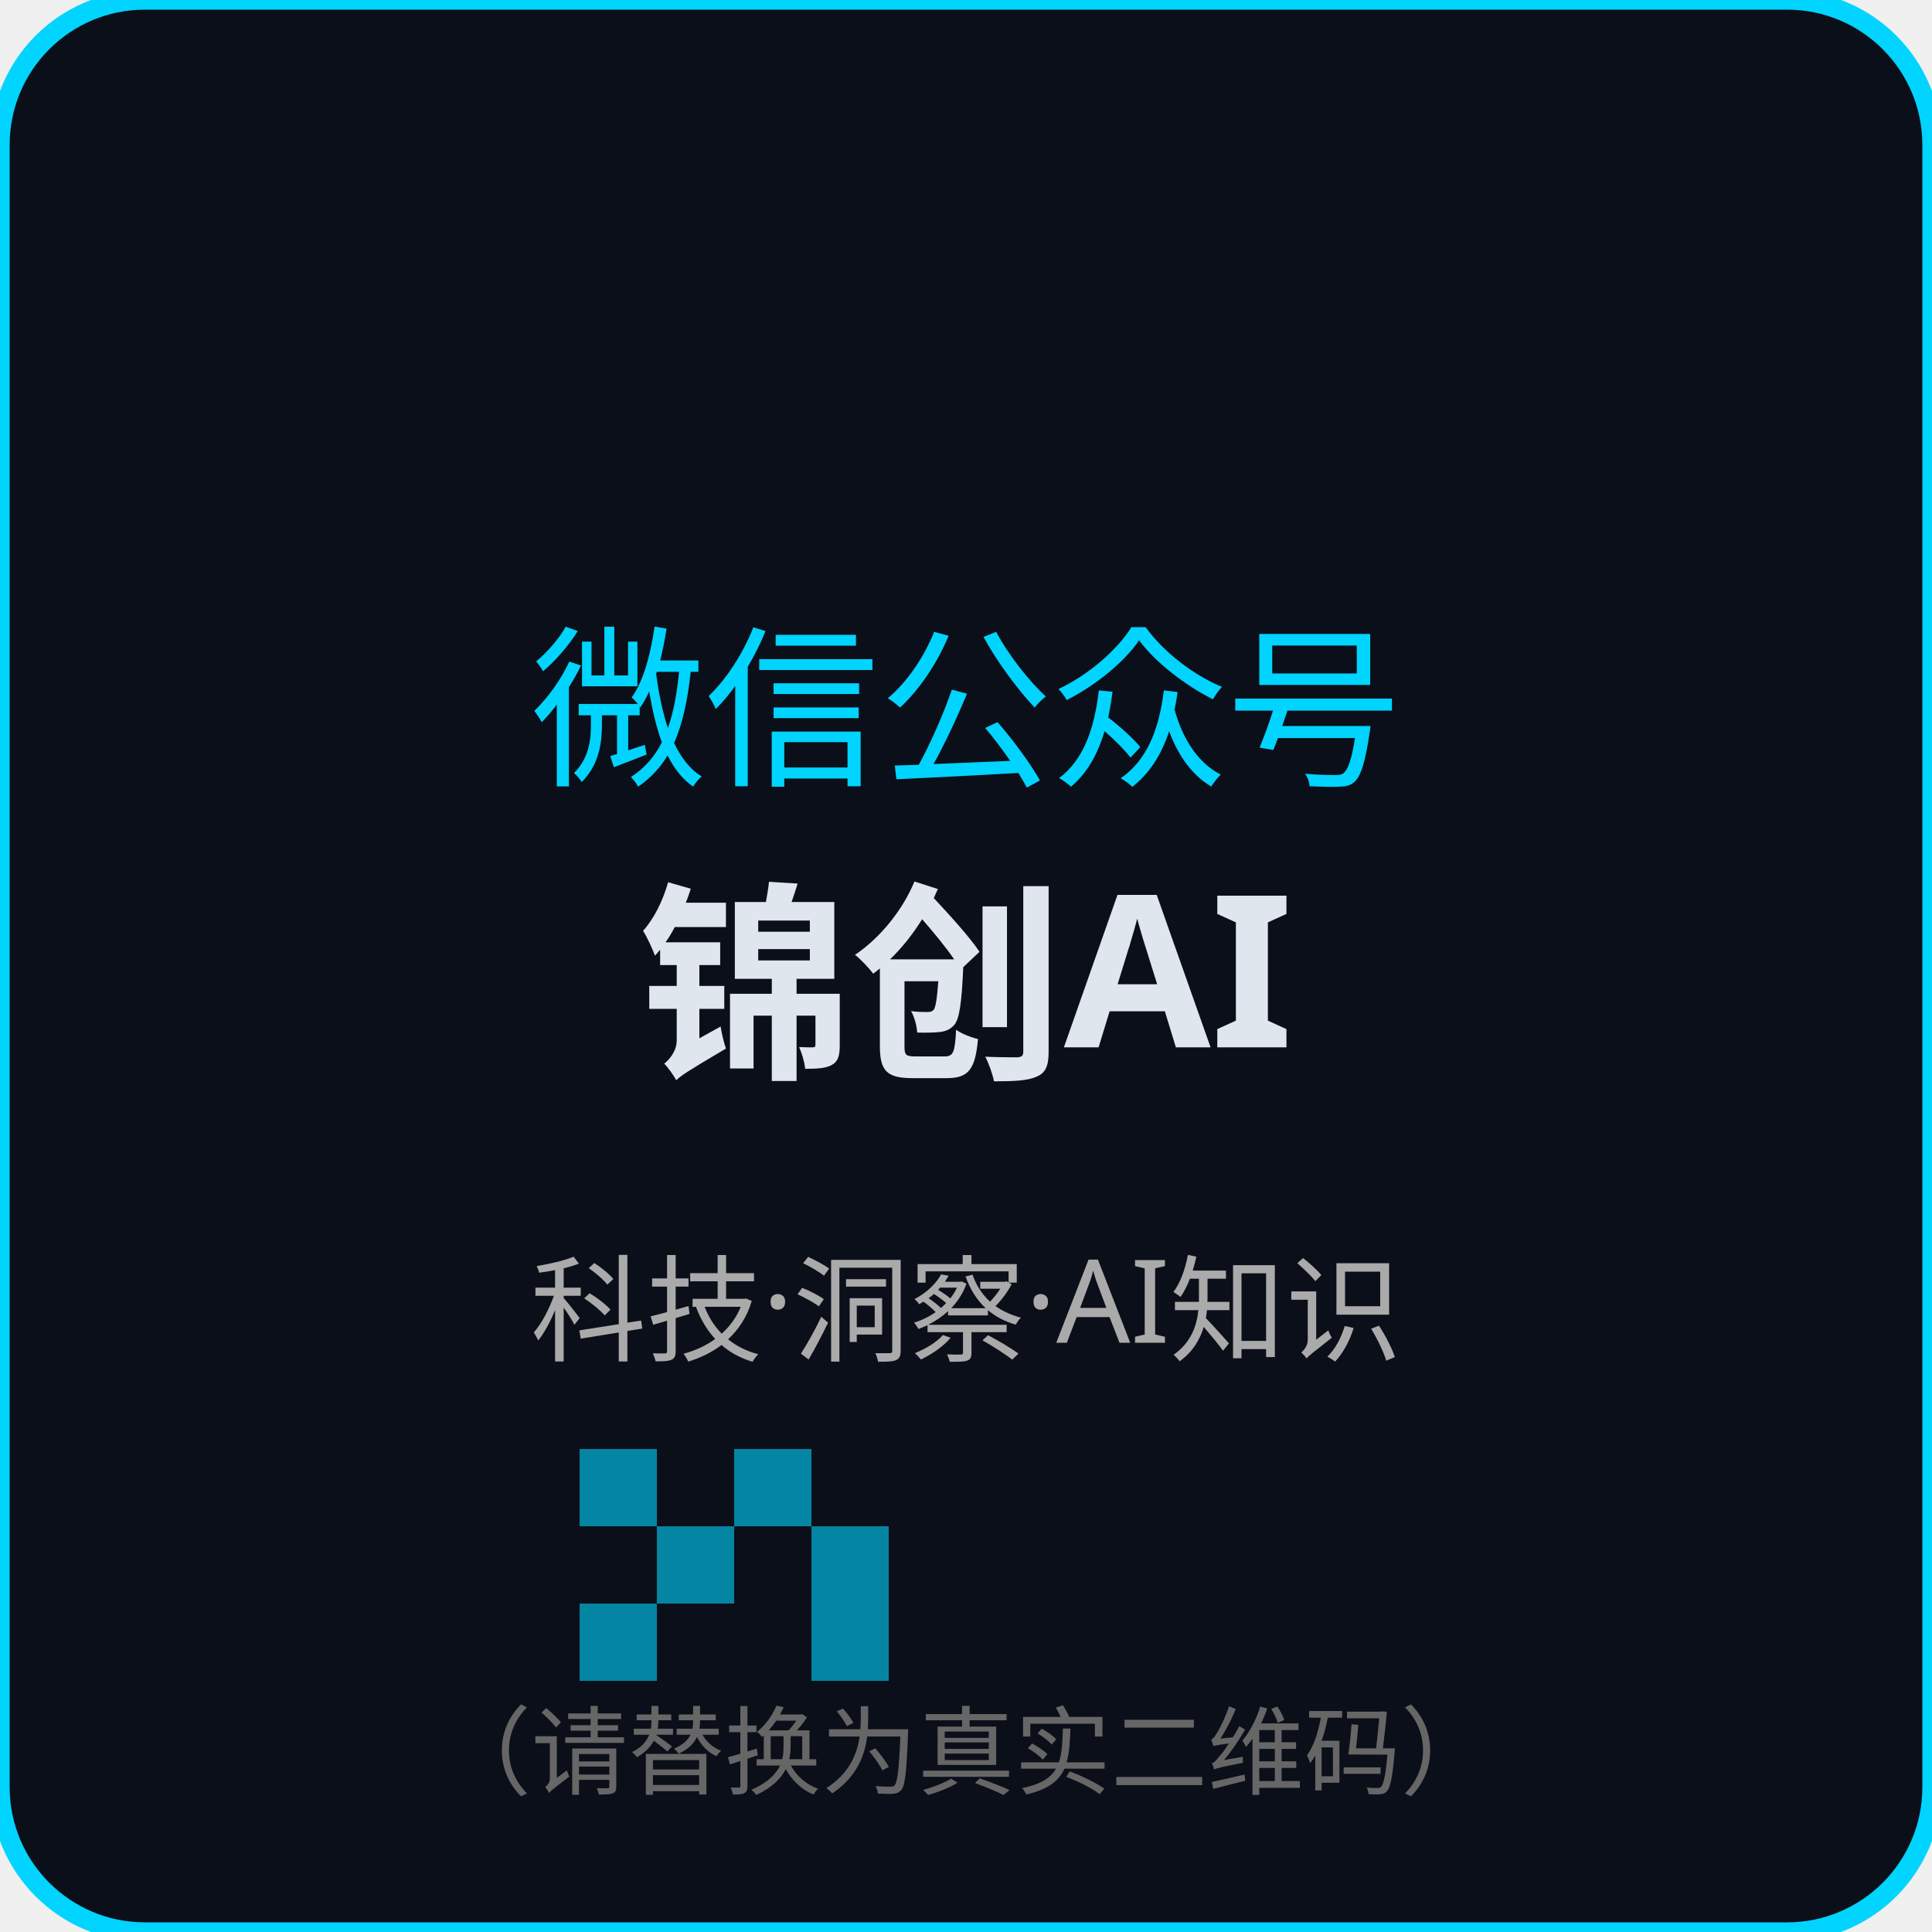
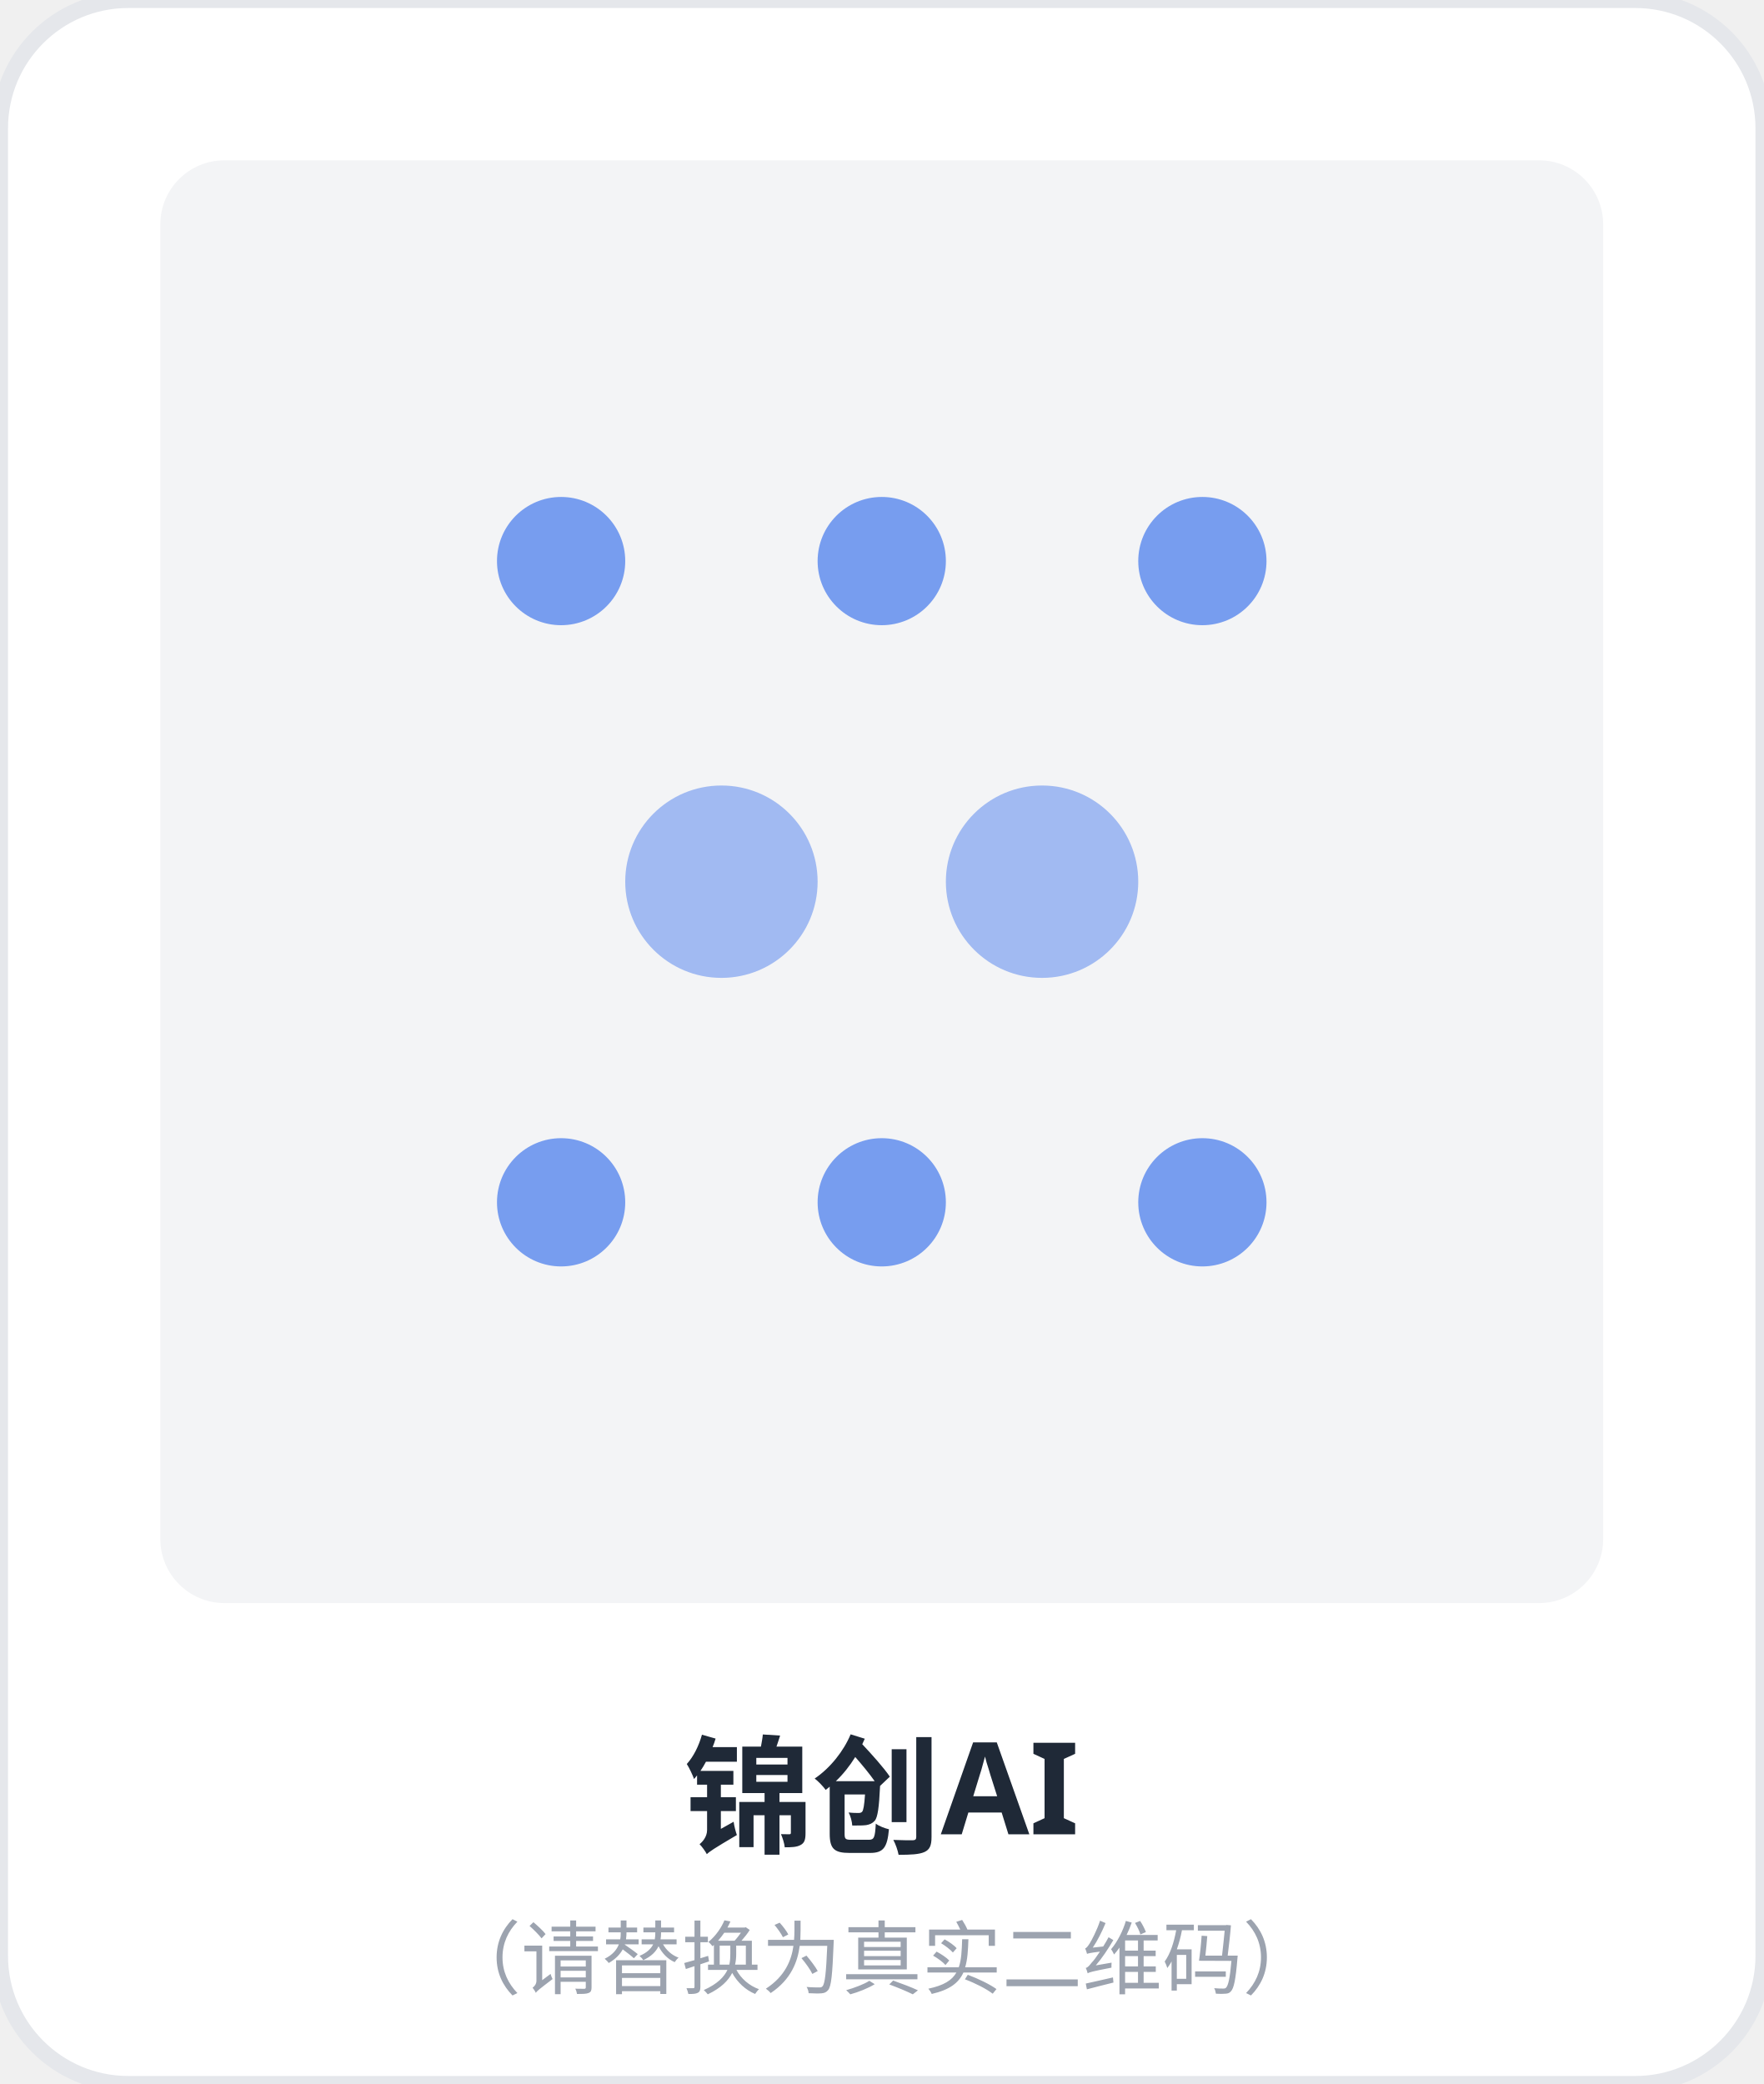
- <svg xmlns="http://www.w3.org/2000/svg" width="200" height="200" viewBox="0 0 200 200">
-   <rect width="200" height="200" rx="15" fill="#0b0f19" stroke="#00d4ff" stroke-width="2" />
-   <text x="100" y="80" text-anchor="middle" fill="#00d4ff" font-size="18" font-family="sans-serif">微信公众号</text>
-   <text x="100" y="110" text-anchor="middle" fill="#e0e6ed" font-size="22" font-weight="bold" font-family="sans-serif">锦创AI</text>
-   <text x="100" y="140" text-anchor="middle" fill="#aaa" font-size="12" font-family="sans-serif">科技·洞察·AI知识</text>
-   <g transform="translate(60,150)">
-     <rect x="0" y="0" width="8" height="8" fill="#00d4ff" opacity="0.6" />
-     <rect x="16" y="0" width="8" height="8" fill="#00d4ff" opacity="0.6" />
-     <rect x="8" y="8" width="8" height="8" fill="#00d4ff" opacity="0.6" />
-     <rect x="24" y="8" width="8" height="8" fill="#00d4ff" opacity="0.6" />
-     <rect x="0" y="16" width="8" height="8" fill="#00d4ff" opacity="0.6" />
-     <rect x="24" y="16" width="8" height="8" fill="#00d4ff" opacity="0.6" />
-   </g>
-   <text x="100" y="185" text-anchor="middle" fill="#666" font-size="10" font-family="sans-serif">（请替换为真实二维码）</text>
+ <svg xmlns="http://www.w3.org/2000/svg" width="220" height="260" viewBox="0 0 220 260">
+   <rect width="220" height="260" rx="16" fill="#ffffff" stroke="#e5e7eb" stroke-width="2" />
+   <rect x="20" y="20" width="180" height="180" rx="8" fill="#f3f4f6" />
+   <circle cx="70" cy="70" r="8" fill="#2563eb" opacity="0.6" />
+   <circle cx="110" cy="70" r="8" fill="#2563eb" opacity="0.6" />
+   <circle cx="150" cy="70" r="8" fill="#2563eb" opacity="0.6" />
+   <circle cx="90" cy="110" r="12" fill="#2563eb" opacity="0.4" />
+   <circle cx="130" cy="110" r="12" fill="#2563eb" opacity="0.4" />
+   <circle cx="70" cy="150" r="8" fill="#2563eb" opacity="0.6" />
+   <circle cx="110" cy="150" r="8" fill="#2563eb" opacity="0.6" />
+   <circle cx="150" cy="150" r="8" fill="#2563eb" opacity="0.6" />
+   <text x="110" y="230" text-anchor="middle" fill="#1f2937" font-size="16" font-weight="bold" font-family="sans-serif">锦创AI</text>
+   <text x="110" y="248" text-anchor="middle" fill="#9ca3af" font-size="10" font-family="sans-serif">（请替换为真实二维码）</text>
</svg>
